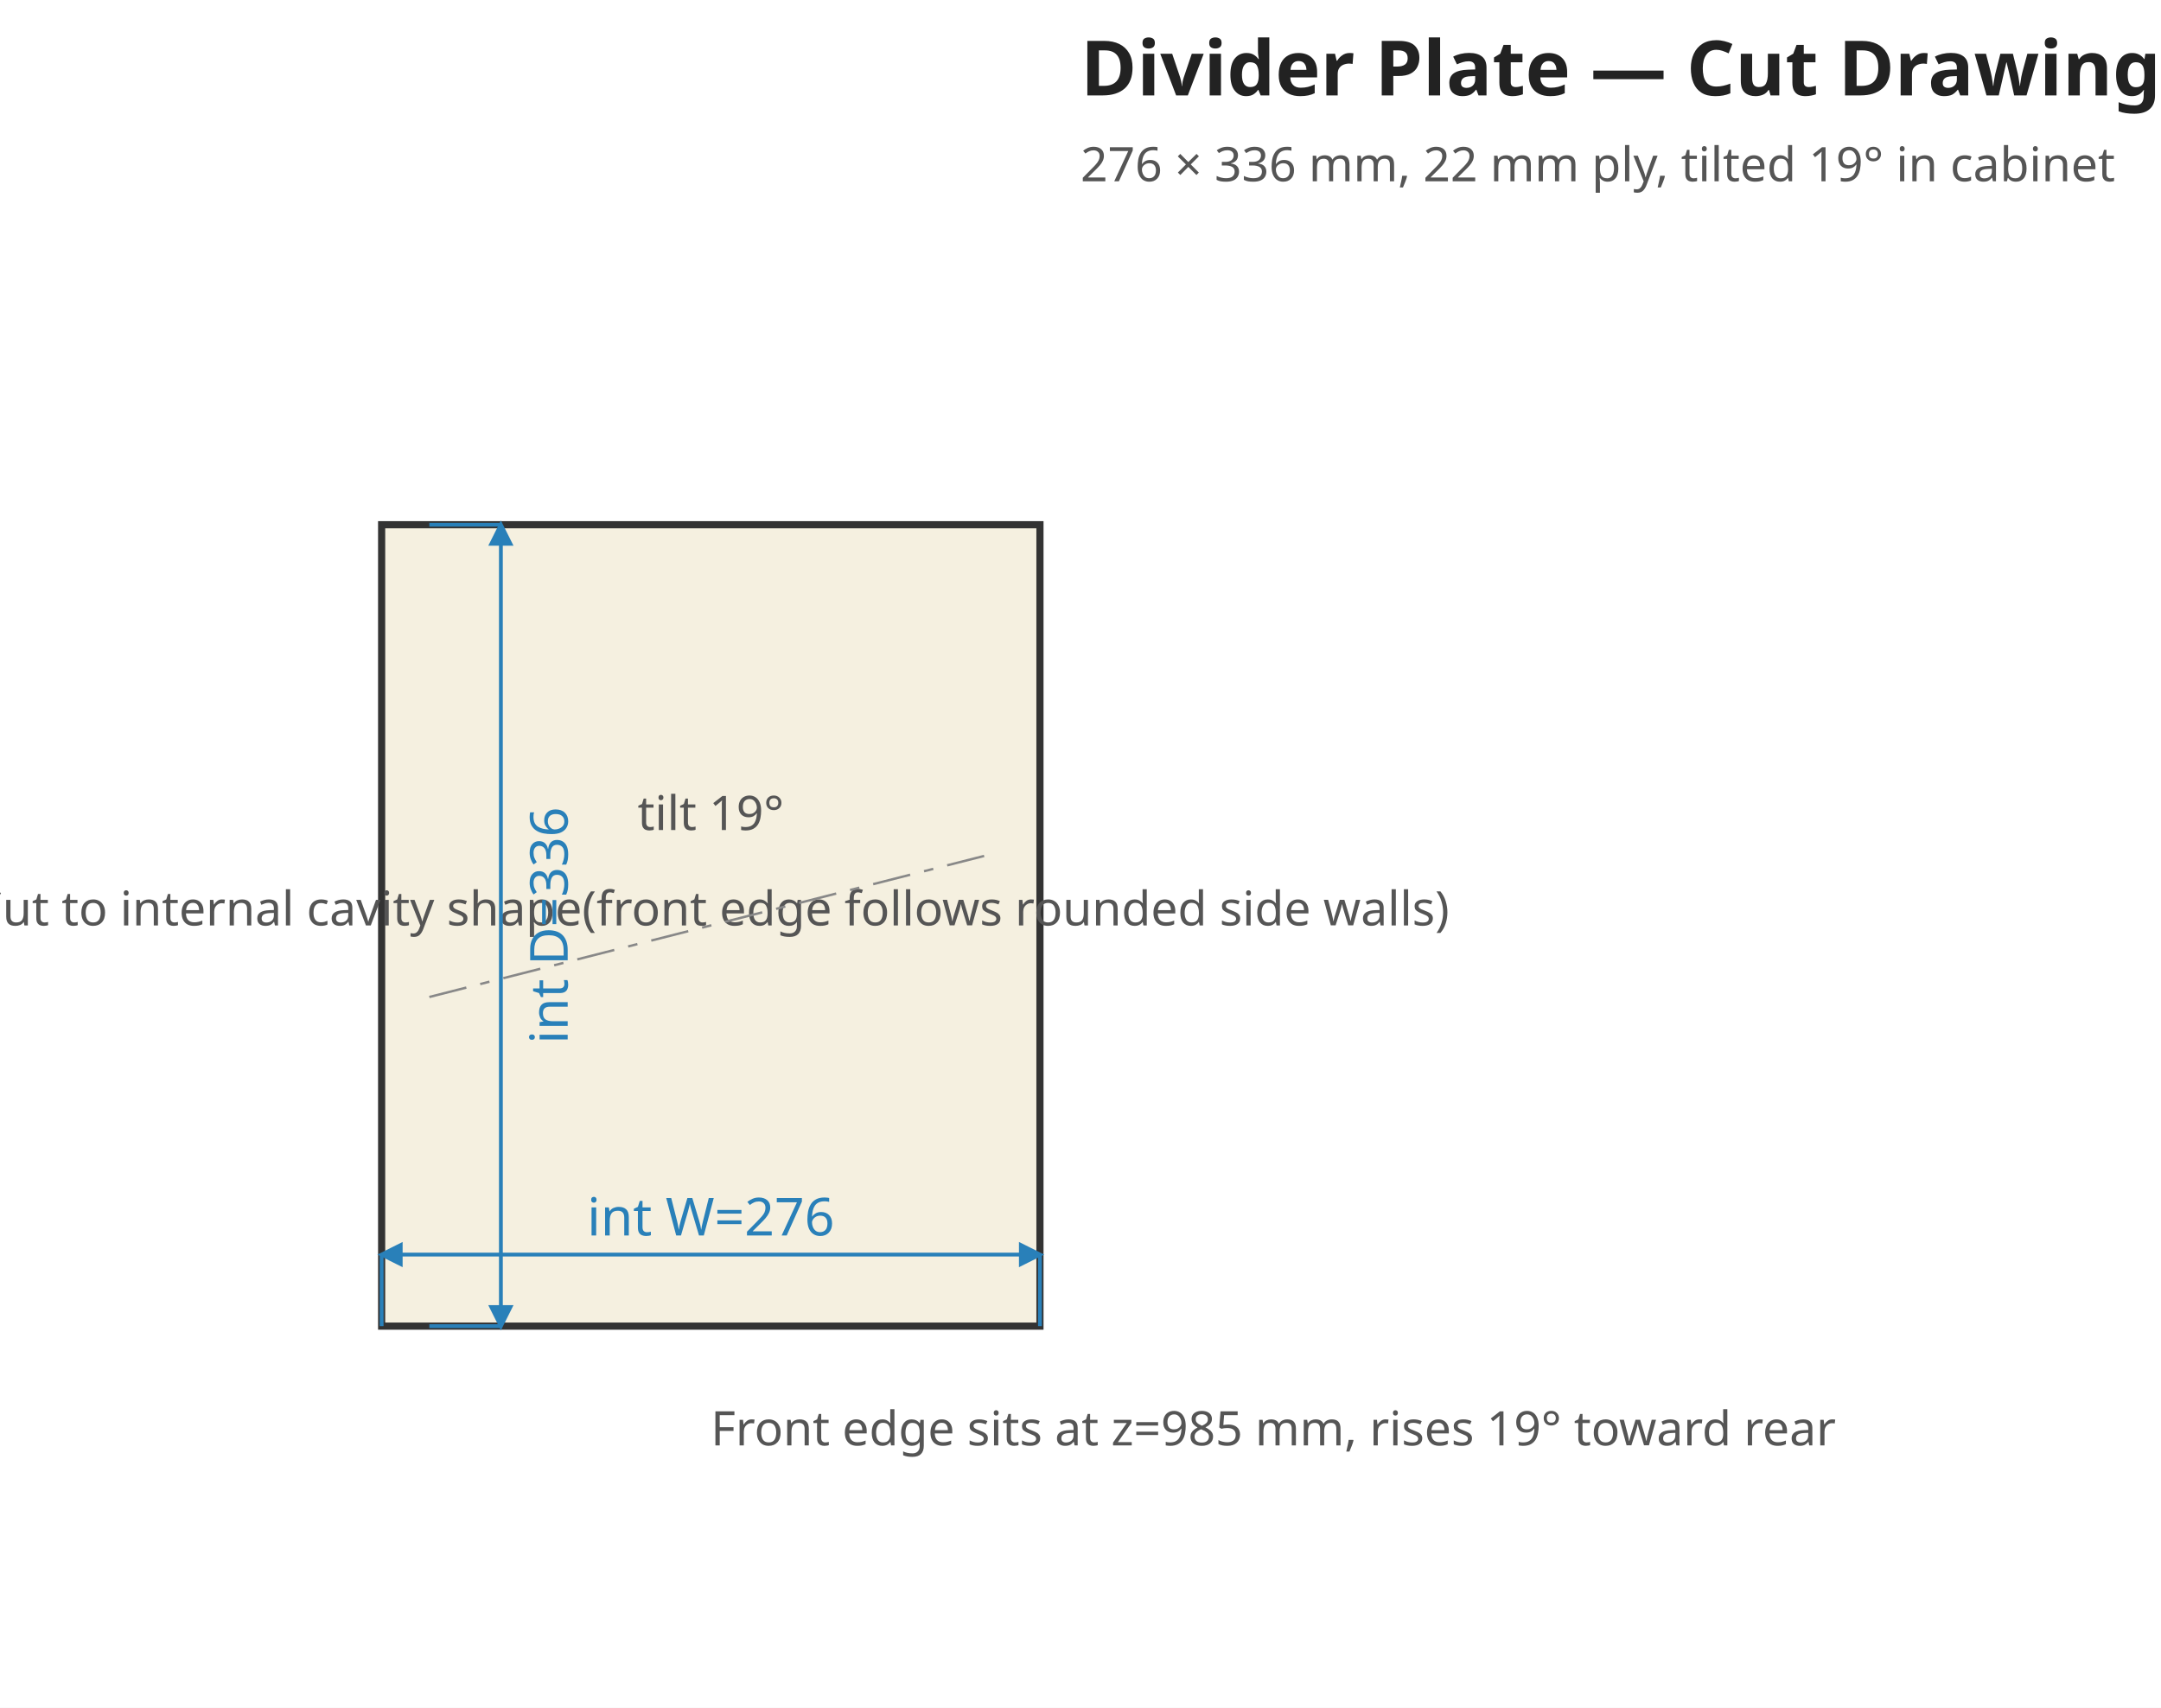
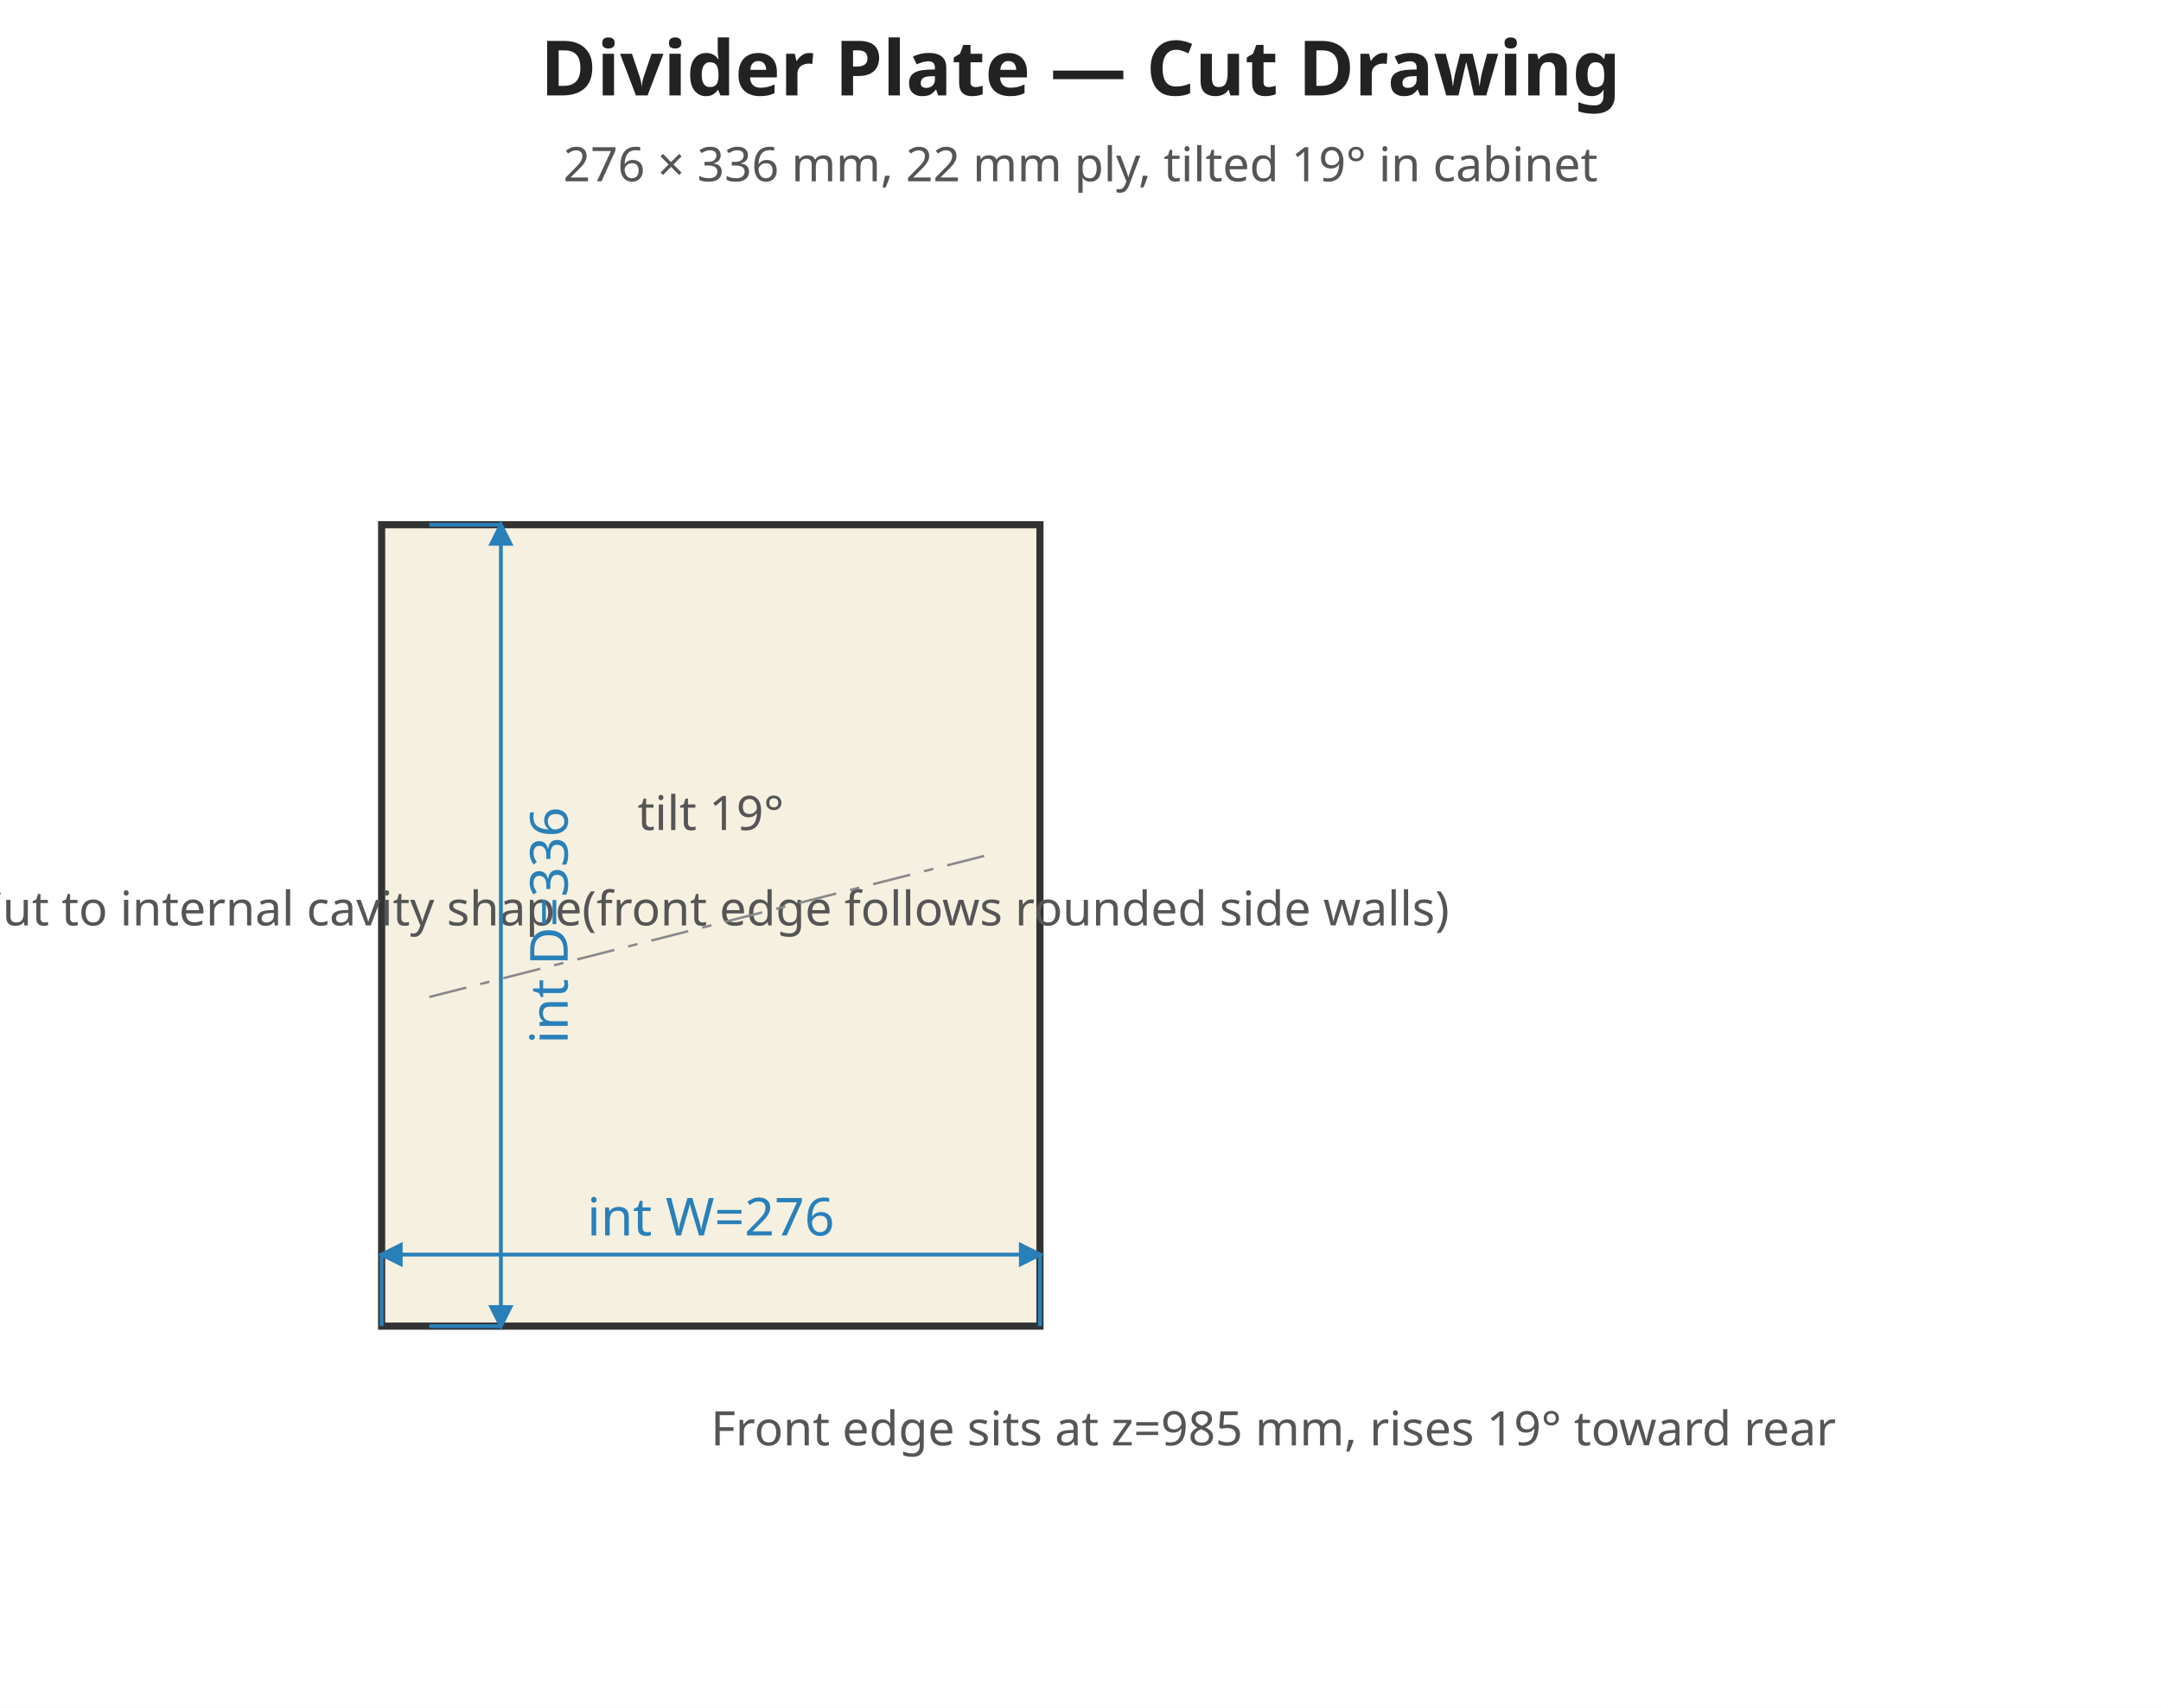
<svg xmlns="http://www.w3.org/2000/svg" width="453" height="358" viewBox="0 0 453 358">
  <style>.panel { fill: #f5f0e0; stroke: #333; stroke-width: 1.5; }
.cutout { fill: none; stroke: #c0392b; stroke-width: 1.2; stroke-dasharray: 6,3; }
.rebate { fill: #faebe0; stroke: #e67e22; stroke-width: 1.0; stroke-dasharray: 4,2; }
.pilot { fill: #333; }
.dim-line { stroke: #2980b9; stroke-width: 0.8; fill: none; }
.dim-text { fill: #2980b9; font-family: sans-serif; font-size: 11px; text-anchor: middle; }
.dim-text-v { fill: #2980b9; font-family: sans-serif; font-size: 11px; text-anchor: middle; }
.label { fill: #333; font-family: sans-serif; font-size: 12px; text-anchor: middle; font-weight: bold; }
.label-sm { fill: #555; font-family: sans-serif; font-size: 10px; text-anchor: middle; }
.label-driver { fill: #c0392b; font-family: sans-serif; font-size: 11px; text-anchor: middle; font-weight: bold; }
- .title-text { fill: #222; font-family: sans-serif; font-size: 16px; font-weight: bold; }
+ .title-text { fill: #222; font-family: sans-serif; font-size: 16px; font-weight: bold; text-anchor: middle; }
+ .subtitle { fill: #555; font-family: sans-serif; font-size: 10px; text-anchor: middle; }
.note { fill: #555; font-family: sans-serif; font-size: 10px; }
.arrow { stroke: #2980b9; stroke-width: 0.8; fill: #2980b9; }
.center-line { stroke: #888; stroke-width: 0.5; stroke-dasharray: 8,3,2,3; }
</style>
  <rect width="453" height="358" fill="white" />
  <text x="226.5" y="20.0" class="title-text">Divider Plate — Cut Drawing</text>
-   <text x="226.5" y="38.0" class="note">276 × 336 mm, 22 mm ply, tilted 19° in cabinet</text>
+   <text x="226.5" y="38.0" class="subtitle">276 × 336 mm, 22 mm ply, tilted 19° in cabinet</text>
  <rect x="80.0" y="110.0" width="138.0" height="168.0" class="panel" />
  <text x="149.0" y="194.0" class="label-sm">Cut to internal cavity shape
(front edge follows rounded side walls)</text>
  <text x="149.0" y="303.0" class="note">Front edge sits at z=985 mm, rises 19° toward rear</text>
  <line x1="80.0" y1="278.0" x2="80.0" y2="263.0" class="dim-line" />
  <line x1="218.0" y1="278.0" x2="218.0" y2="263.0" class="dim-line" />
  <line x1="80.0" y1="263.0" x2="218.0" y2="263.0" class="dim-line" />
  <polygon points="80.0,263.0 84.0,261.0 84.0,265.0" class="arrow" />
  <polygon points="218.0,263.0 214.0,261.0 214.0,265.0" class="arrow" />
  <text x="149.0" y="259.0" class="dim-text">int W=276</text>
  <line x1="90.0" y1="110.0" x2="105.0" y2="110.0" class="dim-line" />
  <line x1="90.0" y1="278.0" x2="105.0" y2="278.0" class="dim-line" />
  <line x1="105.0" y1="110.0" x2="105.0" y2="278.0" class="dim-line" />
  <polygon points="105.0,110.0 103.0,114.0 107.0,114.0" class="arrow" />
  <polygon points="105.0,278.0 103.0,274.0 107.0,274.0" class="arrow" />
  <text x="119.0" y="194.0" class="dim-text-v" transform="rotate(-90 119.0 194.0)">int D=336</text>
  <line x1="90.0" y1="209.0" x2="208.0" y2="179.0" class="center-line" />
  <text x="149.0" y="174.0" class="label-sm">tilt 19°</text>
</svg>
